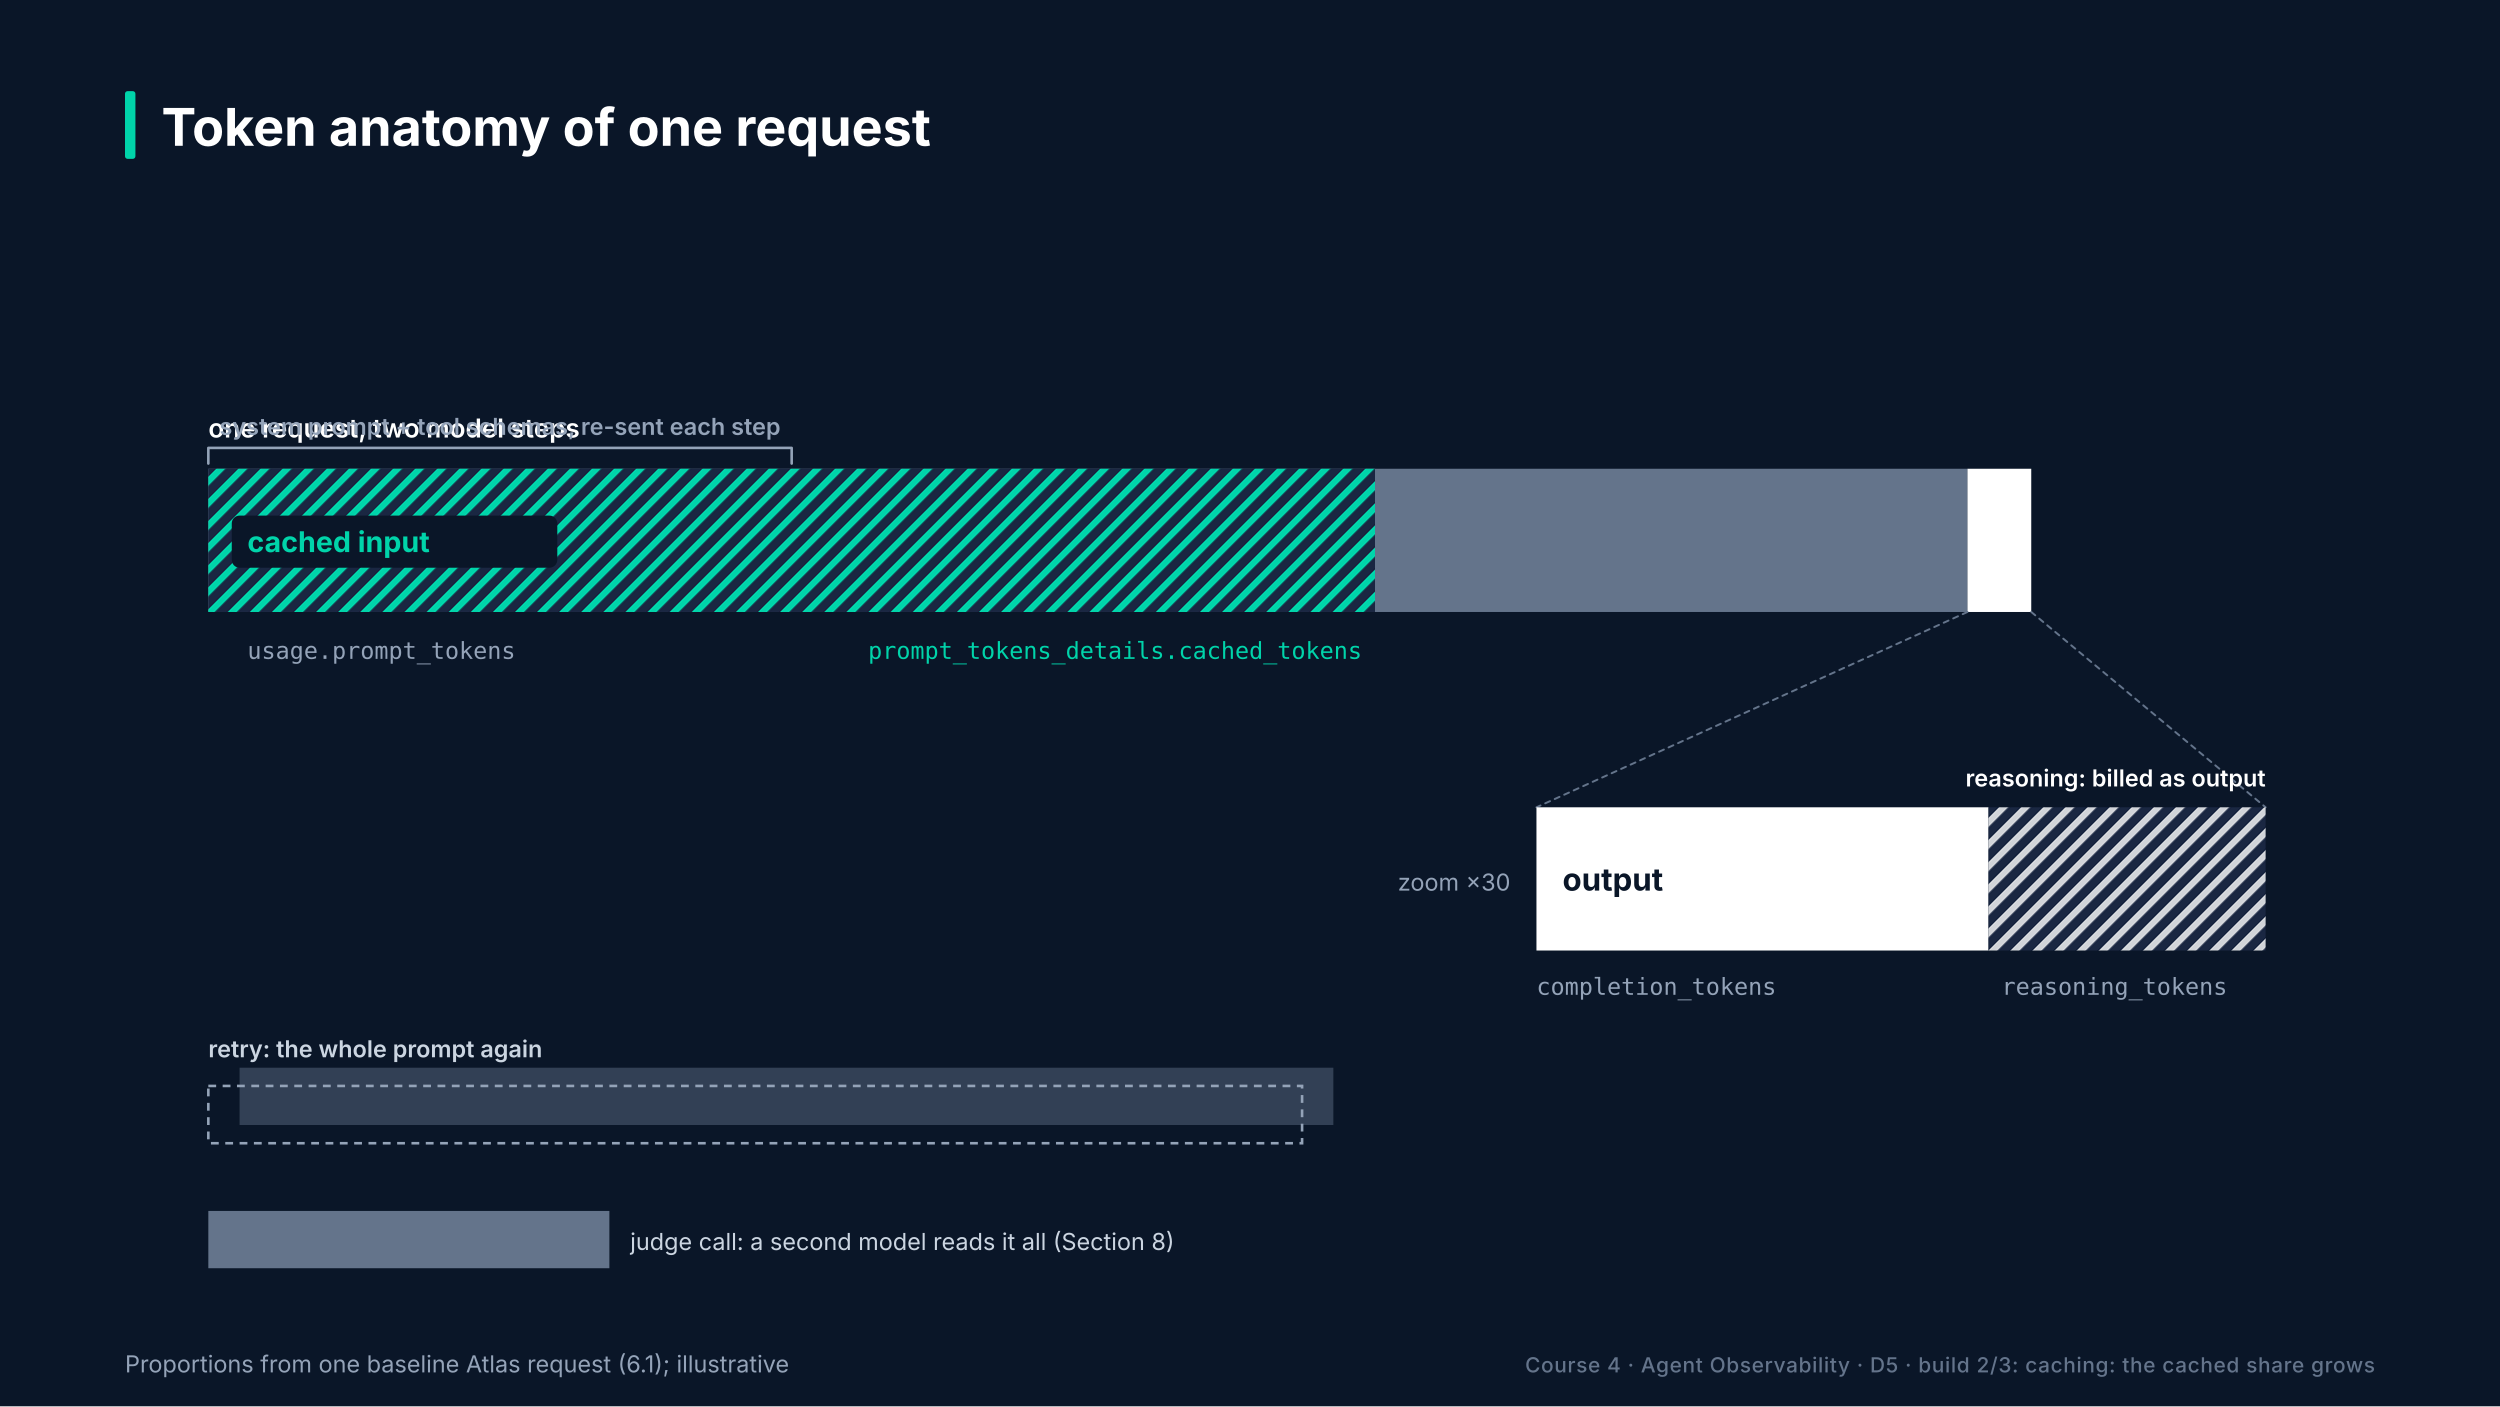
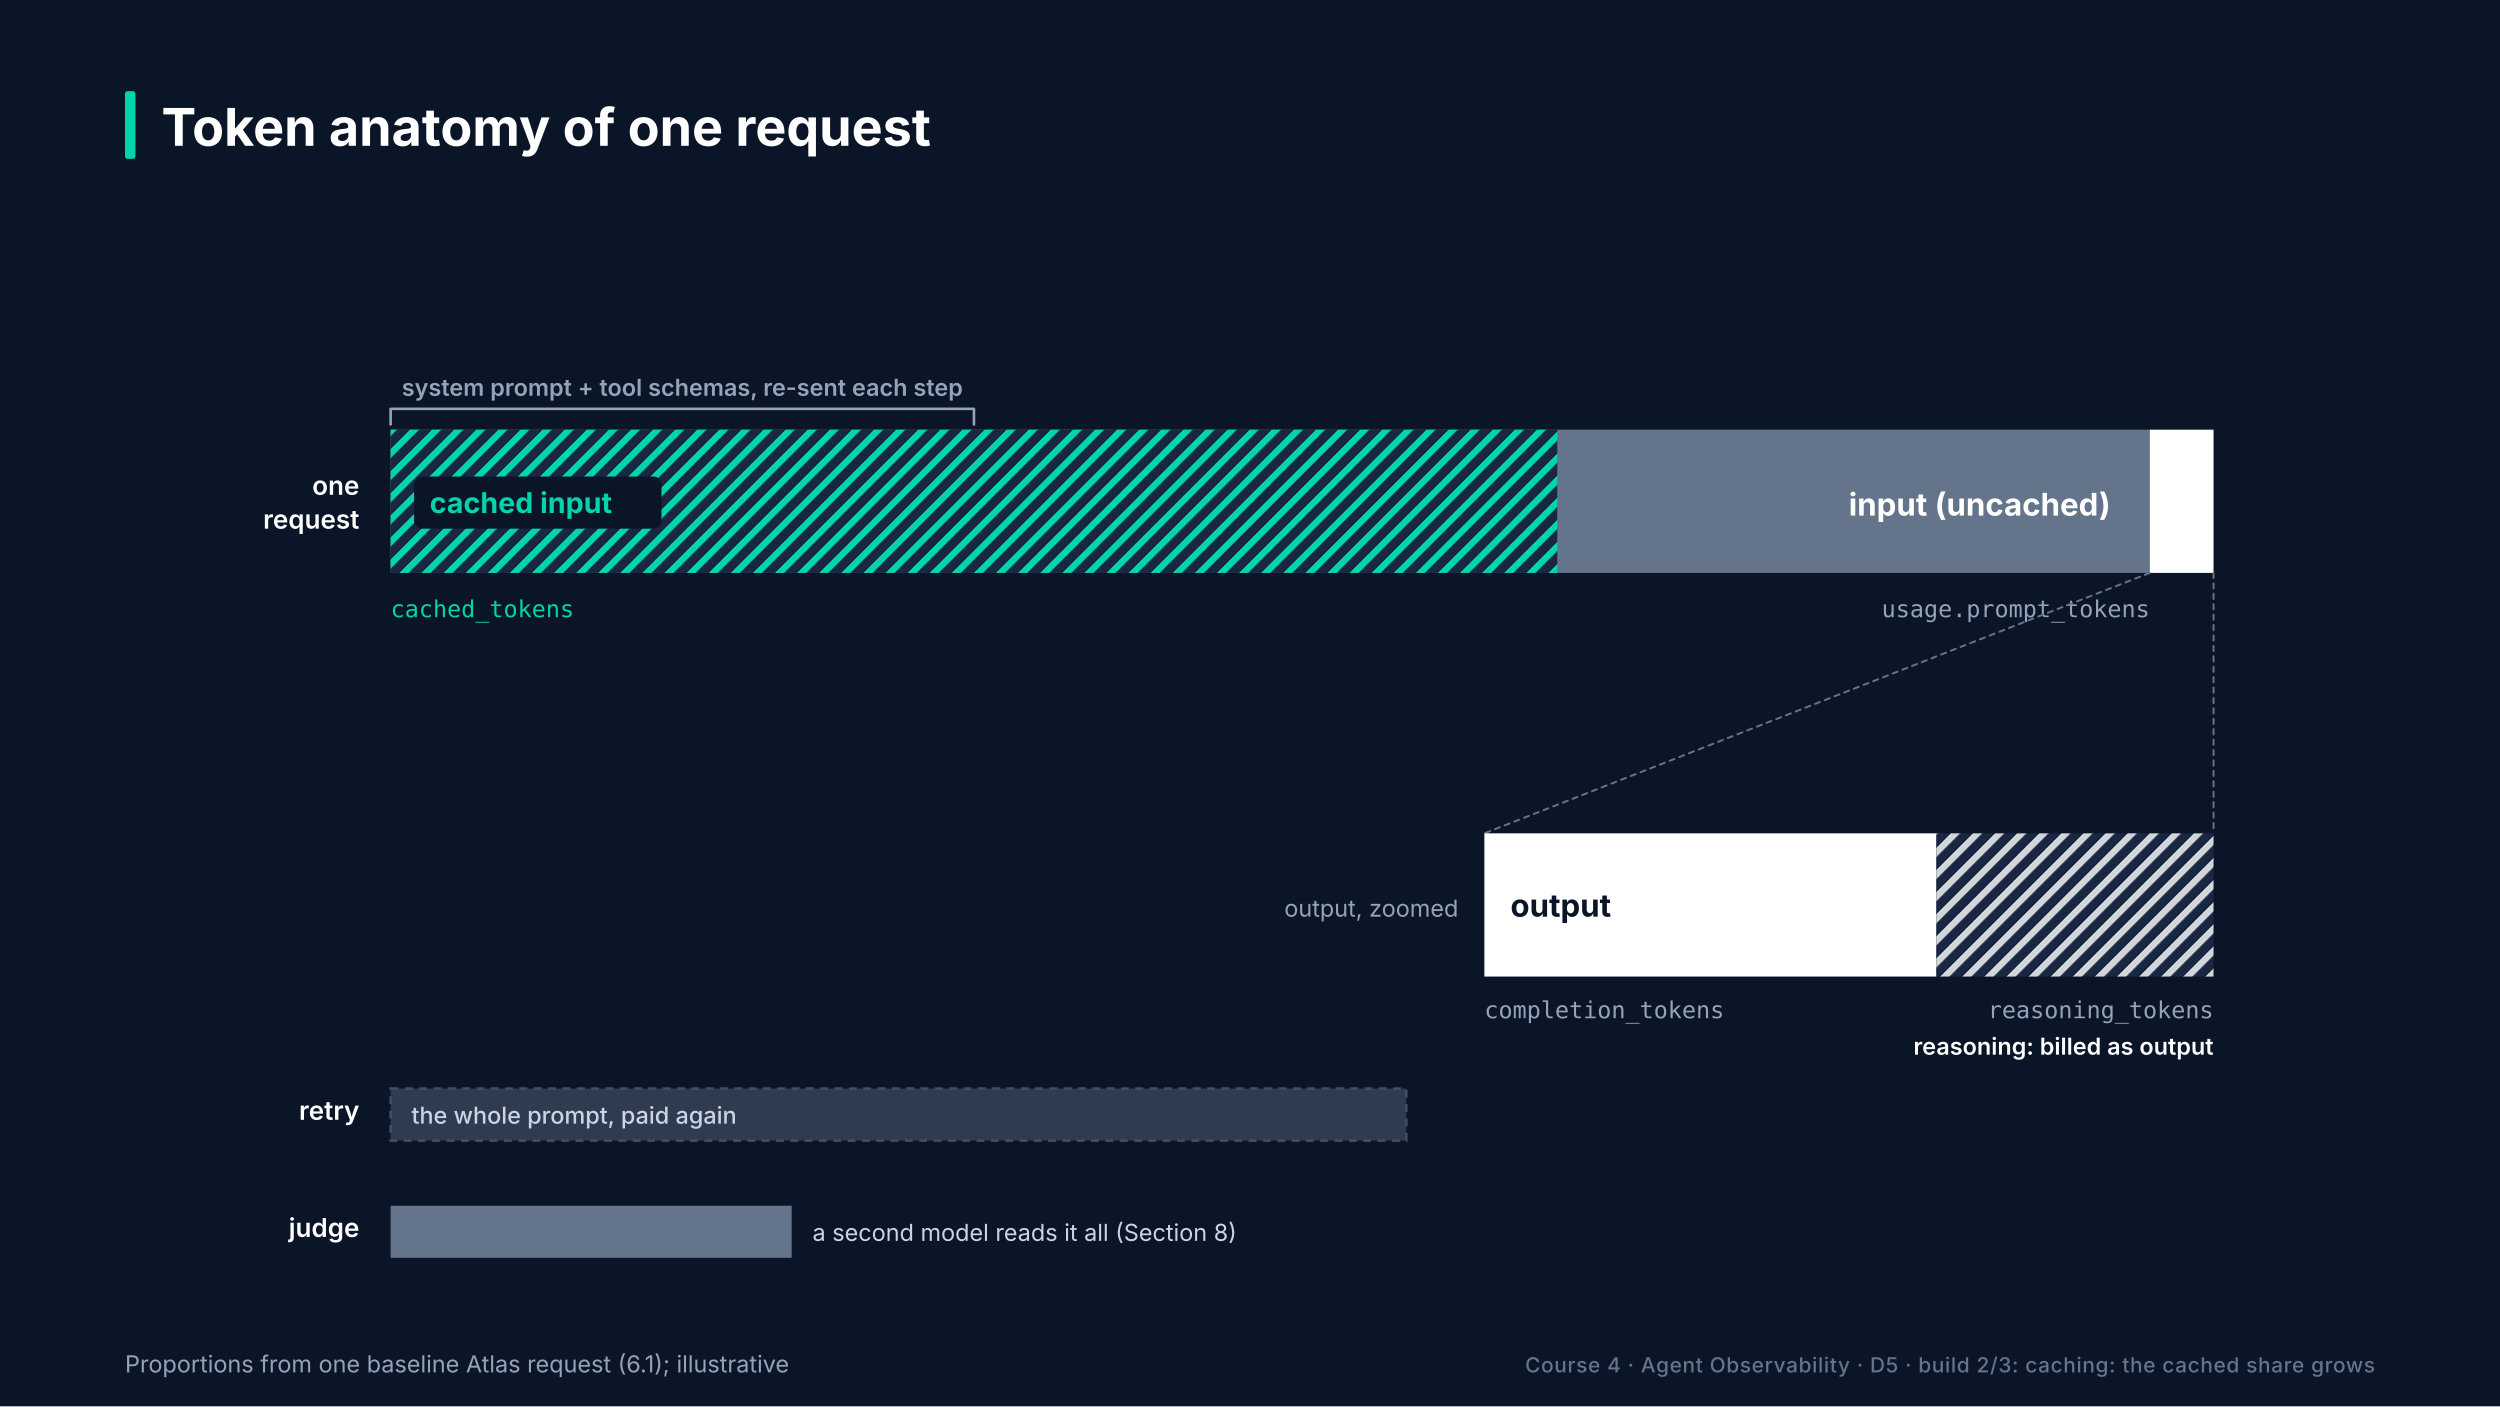
<svg xmlns="http://www.w3.org/2000/svg" viewBox="0 0 1920 1080" width="1920" height="1080" role="img" aria-labelledby="t-D5">
  <defs>
    <marker id="arr-flow" viewBox="0 0 16 16" markerWidth="16" markerHeight="16" refX="12" refY="8" orient="auto-start-reverse" markerUnits="userSpaceOnUse">
      <path d="M3 2.5 L12.5 8 L3 13.5" fill="none" stroke="#FFFFFF99" stroke-width="2.6" stroke-linecap="round" stroke-linejoin="round" />
    </marker>
    <marker id="arr-teal" viewBox="0 0 16 16" markerWidth="16" markerHeight="16" refX="12" refY="8" orient="auto-start-reverse" markerUnits="userSpaceOnUse">
      <path d="M3 2.5 L12.5 8 L3 13.5" fill="none" stroke="#00D4AA" stroke-width="2.6" stroke-linecap="round" stroke-linejoin="round" />
    </marker>
    <marker id="arr-red" viewBox="0 0 16 16" markerWidth="16" markerHeight="16" refX="12" refY="8" orient="auto-start-reverse" markerUnits="userSpaceOnUse">
      <path d="M3 2.5 L12.5 8 L3 13.5" fill="none" stroke="#FF4B4B" stroke-width="2.6" stroke-linecap="round" stroke-linejoin="round" />
    </marker>
    <marker id="arr-amber" viewBox="0 0 16 16" markerWidth="16" markerHeight="16" refX="12" refY="8" orient="auto-start-reverse" markerUnits="userSpaceOnUse">
      <path d="M3 2.5 L12.5 8 L3 13.5" fill="none" stroke="#FFB020" stroke-width="2.6" stroke-linecap="round" stroke-linejoin="round" />
    </marker>
    <marker id="arr-gray" viewBox="0 0 16 16" markerWidth="16" markerHeight="16" refX="12" refY="8" orient="auto-start-reverse" markerUnits="userSpaceOnUse">
      <path d="M3 2.5 L12.5 8 L3 13.5" fill="none" stroke="#64748B" stroke-width="2.6" stroke-linecap="round" stroke-linejoin="round" />
    </marker>
    <marker id="arr-white" viewBox="0 0 16 16" markerWidth="16" markerHeight="16" refX="12" refY="8" orient="auto-start-reverse" markerUnits="userSpaceOnUse">
      <path d="M3 2.5 L12.5 8 L3 13.5" fill="none" stroke="#FFFFFF" stroke-width="2.6" stroke-linecap="round" stroke-linejoin="round" />
    </marker>
  </defs>
  <rect width="1920" height="1080" fill="#0A1628" />
  <g id="diagram-title">
    <rect x="96" y="70" width="8" height="52" rx="2" fill="#00D4AA" />
    <text x="124" y="112" font-family="Inter, 'Inter var', 'Helvetica Neue', Arial, sans-serif" font-size="40" font-weight="700" fill="#FFFFFF">Token anatomy of one request</text>
    <text x="1824" y="1054" font-family="Inter, 'Inter var', 'Helvetica Neue', Arial, sans-serif" font-size="16" font-weight="500" fill="#64748B" text-anchor="end" letter-spacing="0.5">Course 4 · Agent Observability · D5 · build 2/3: caching: the cached share grows</text>
  </g>
  <g id="diagram-footnote">
    <text x="96" y="1054" font-family="Inter, 'Inter var', 'Helvetica Neue', Arial, sans-serif" font-size="18" font-weight="400" fill="#94A3B8">Proportions from one baseline Atlas request (6.1); illustrative</text>
  </g>
  <g id="build-1">
    <defs>
      <pattern id="hatch-teal" width="12" height="12" patternUnits="userSpaceOnUse" patternTransform="rotate(45)">
        <rect width="12" height="12" fill="#1A2742" />
        <rect width="5" height="12" fill="#00D4AA" />
      </pattern>
      <pattern id="hatch-white" width="12" height="12" patternUnits="userSpaceOnUse" patternTransform="rotate(45)">
        <rect width="12" height="12" fill="#1A2742" />
        <rect width="5" height="12" fill="#FFFFFF" fill-opacity="0.8" />
      </pattern>
    </defs>
-     <text x="160" y="336" font-family="Inter, 'Inter var', 'Helvetica Neue', Arial, sans-serif" font-size="20" font-weight="600" fill="#FFFFFF" text-anchor="start">one request, two model steps</text>
-     <rect x="160" y="360" width="1351.0" height="110" fill="#64748B" />
-     <rect x="1511.0" y="360" width="49.0" height="110" fill="#FFFFFF" />
-     <text x="190" y="426" font-family="Inter, 'Inter var', 'Helvetica Neue', Arial, sans-serif" font-size="24" font-weight="700" fill="#FFFFFF" text-anchor="start">input (uncached)</text>
-     <text x="190" y="506" font-family="'JetBrains Mono', 'Fira Code', Menlo, Consolas, monospace" font-size="18" font-weight="400" fill="#94A3B8" text-anchor="start">usage.prompt_tokens</text>
-     <path d="M160 356 V344 H608.0 V356" fill="none" stroke="#94A3B8" stroke-width="2" stroke-linecap="round" stroke-linejoin="round" />
-     <text x="384.0" y="334" font-family="Inter, 'Inter var', 'Helvetica Neue', Arial, sans-serif" font-size="18" font-weight="600" fill="#94A3B8" text-anchor="middle">system prompt + tool schemas, re-sent each step</text>
-     <path d="M1511.0 470 L1180 620" fill="none" stroke="#64748B" stroke-width="1.5" stroke-linecap="round" stroke-linejoin="round" stroke-dasharray="4 4" />
-     <path d="M1560 470 L1740 620" fill="none" stroke="#64748B" stroke-width="1.5" stroke-linecap="round" stroke-linejoin="round" stroke-dasharray="4 4" />
-     <rect x="1180" y="620" width="347.2" height="110" fill="#FFFFFF" />
-     <rect x="1527.2" y="620" width="212.8" height="110" fill="url(#hatch-white)" />
-     <text x="1200" y="684" font-family="Inter, 'Inter var', 'Helvetica Neue', Arial, sans-serif" font-size="24" font-weight="700" fill="#0A1628" text-anchor="start">output</text>
-     <text x="1180" y="764" font-family="'JetBrains Mono', 'Fira Code', Menlo, Consolas, monospace" font-size="18" font-weight="400" fill="#94A3B8" text-anchor="start">completion_tokens</text>
-     <text x="1537.2" y="764" font-family="'JetBrains Mono', 'Fira Code', Menlo, Consolas, monospace" font-size="18" font-weight="400" fill="#94A3B8" text-anchor="start">reasoning_tokens</text>
-     <text x="1740" y="604" font-family="Inter, 'Inter var', 'Helvetica Neue', Arial, sans-serif" font-size="18" font-weight="600" fill="#FFFFFF" text-anchor="end">reasoning: billed as output</text>
-     <text x="1160" y="684" font-family="Inter, 'Inter var', 'Helvetica Neue', Arial, sans-serif" font-size="18" font-weight="400" fill="#94A3B8" text-anchor="end">zoom ×30</text>
-     <rect x="184" y="820" width="840.0" height="44" fill="#64748B" opacity="0.45" />
-     <rect x="160" y="834" width="840.0" height="44" fill="none" stroke="#94A3B8" stroke-width="2" stroke-dasharray="6 5" />
-     <text x="160" y="812" font-family="Inter, 'Inter var', 'Helvetica Neue', Arial, sans-serif" font-size="18" font-weight="600" fill="#CBD5E1" text-anchor="start">retry: the whole prompt again</text>
-     <rect x="160" y="930" width="308.0" height="44" fill="#64748B" />
-     <text x="484.0" y="960" font-family="Inter, 'Inter var', 'Helvetica Neue', Arial, sans-serif" font-size="18" font-weight="400" fill="#CBD5E1" text-anchor="start">judge call: a second model reads it all (Section 8)</text>
+     <text x="276" y="380" font-family="Inter, 'Inter var', 'Helvetica Neue', Arial, sans-serif" font-size="20" font-weight="600" fill="#FFFFFF" text-anchor="end">one</text>
+     <text x="276" y="406" font-family="Inter, 'Inter var', 'Helvetica Neue', Arial, sans-serif" font-size="20" font-weight="600" fill="#FFFFFF" text-anchor="end">request</text>
+     <rect x="300" y="330" width="1351.0" height="110" fill="#64748B" />
+     <rect x="1651.0" y="330" width="49.0" height="110" fill="#FFFFFF" />
+     <text x="1621.0" y="396" font-family="Inter, 'Inter var', 'Helvetica Neue', Arial, sans-serif" font-size="24" font-weight="700" fill="#FFFFFF" text-anchor="end">input (uncached)</text>
+     <text x="1651.0" y="474" font-family="'JetBrains Mono', 'Fira Code', Menlo, Consolas, monospace" font-size="18" font-weight="400" fill="#94A3B8" text-anchor="end">usage.prompt_tokens</text>
+     <path d="M300 326 V314 H748.0 V326" fill="none" stroke="#94A3B8" stroke-width="2" stroke-linecap="round" stroke-linejoin="round" />
+     <text x="524.0" y="304" font-family="Inter, 'Inter var', 'Helvetica Neue', Arial, sans-serif" font-size="18" font-weight="600" fill="#94A3B8" text-anchor="middle">system prompt + tool schemas, re-sent each step</text>
+     <path d="M1651.0 440 L1140 640" fill="none" stroke="#64748B" stroke-width="1.5" stroke-linecap="round" stroke-linejoin="round" stroke-dasharray="4 4" />
+     <path d="M1700 440 L1700 640" fill="none" stroke="#64748B" stroke-width="1.5" stroke-linecap="round" stroke-linejoin="round" stroke-dasharray="4 4" />
+     <rect x="1140" y="640" width="347.2" height="110" fill="#FFFFFF" />
+     <rect x="1487.2" y="640" width="212.8" height="110" fill="url(#hatch-white)" />
+     <text x="1160" y="704" font-family="Inter, 'Inter var', 'Helvetica Neue', Arial, sans-serif" font-size="24" font-weight="700" fill="#0A1628" text-anchor="start">output</text>
+     <text x="1140" y="782" font-family="'JetBrains Mono', 'Fira Code', Menlo, Consolas, monospace" font-size="18" font-weight="400" fill="#94A3B8" text-anchor="start">completion_tokens</text>
+     <text x="1700" y="782" font-family="'JetBrains Mono', 'Fira Code', Menlo, Consolas, monospace" font-size="18" font-weight="400" fill="#94A3B8" text-anchor="end">reasoning_tokens</text>
+     <text x="1700" y="810" font-family="Inter, 'Inter var', 'Helvetica Neue', Arial, sans-serif" font-size="18" font-weight="600" fill="#FFFFFF" text-anchor="end">reasoning: billed as output</text>
+     <text x="1120" y="704" font-family="Inter, 'Inter var', 'Helvetica Neue', Arial, sans-serif" font-size="18" font-weight="400" fill="#94A3B8" text-anchor="end">output, zoomed</text>
+     <text x="276" y="860" font-family="Inter, 'Inter var', 'Helvetica Neue', Arial, sans-serif" font-size="20" font-weight="600" fill="#FFFFFF" text-anchor="end">retry</text>
+     <rect x="300" y="836" width="780" height="40" fill="#64748B" opacity="0.4" stroke="#94A3B8" stroke-width="2" stroke-dasharray="6 5" />
+     <text x="316" y="863" font-family="Inter, 'Inter var', 'Helvetica Neue', Arial, sans-serif" font-size="18" font-weight="500" fill="#CBD5E1" text-anchor="start">the whole prompt, paid again</text>
+     <text x="276" y="950" font-family="Inter, 'Inter var', 'Helvetica Neue', Arial, sans-serif" font-size="20" font-weight="600" fill="#FFFFFF" text-anchor="end">judge</text>
+     <rect x="300" y="926" width="308.0" height="40" fill="#64748B" />
+     <text x="624.0" y="953" font-family="Inter, 'Inter var', 'Helvetica Neue', Arial, sans-serif" font-size="18" font-weight="400" fill="#CBD5E1" text-anchor="start">a second model reads it all (Section 8)</text>
  </g>
  <g id="build-2">
-     <rect x="160" y="360" width="896.0" height="110" fill="url(#hatch-teal)" />
-     <rect x="178" y="396" width="250" height="40" rx="6" fill="#0A1628" />
-     <text x="190" y="424" font-family="Inter, 'Inter var', 'Helvetica Neue', Arial, sans-serif" font-size="22" font-weight="700" fill="#00D4AA" text-anchor="start">cached input</text>
-     <text x="1046.0" y="506" font-family="'JetBrains Mono', 'Fira Code', Menlo, Consolas, monospace" font-size="18" font-weight="400" fill="#00D4AA" text-anchor="end">prompt_tokens_details.cached_tokens</text>
+     <rect x="300" y="330" width="896.0" height="110" fill="url(#hatch-teal)" />
+     <rect x="318" y="366" width="190" height="40" rx="6" fill="#0A1628" />
+     <text x="330" y="394" font-family="Inter, 'Inter var', 'Helvetica Neue', Arial, sans-serif" font-size="22" font-weight="700" fill="#00D4AA" text-anchor="start">cached input</text>
+     <text x="300" y="474" font-family="'JetBrains Mono', 'Fira Code', Menlo, Consolas, monospace" font-size="18" font-weight="400" fill="#00D4AA" text-anchor="start">cached_tokens</text>
  </g>
</svg>
